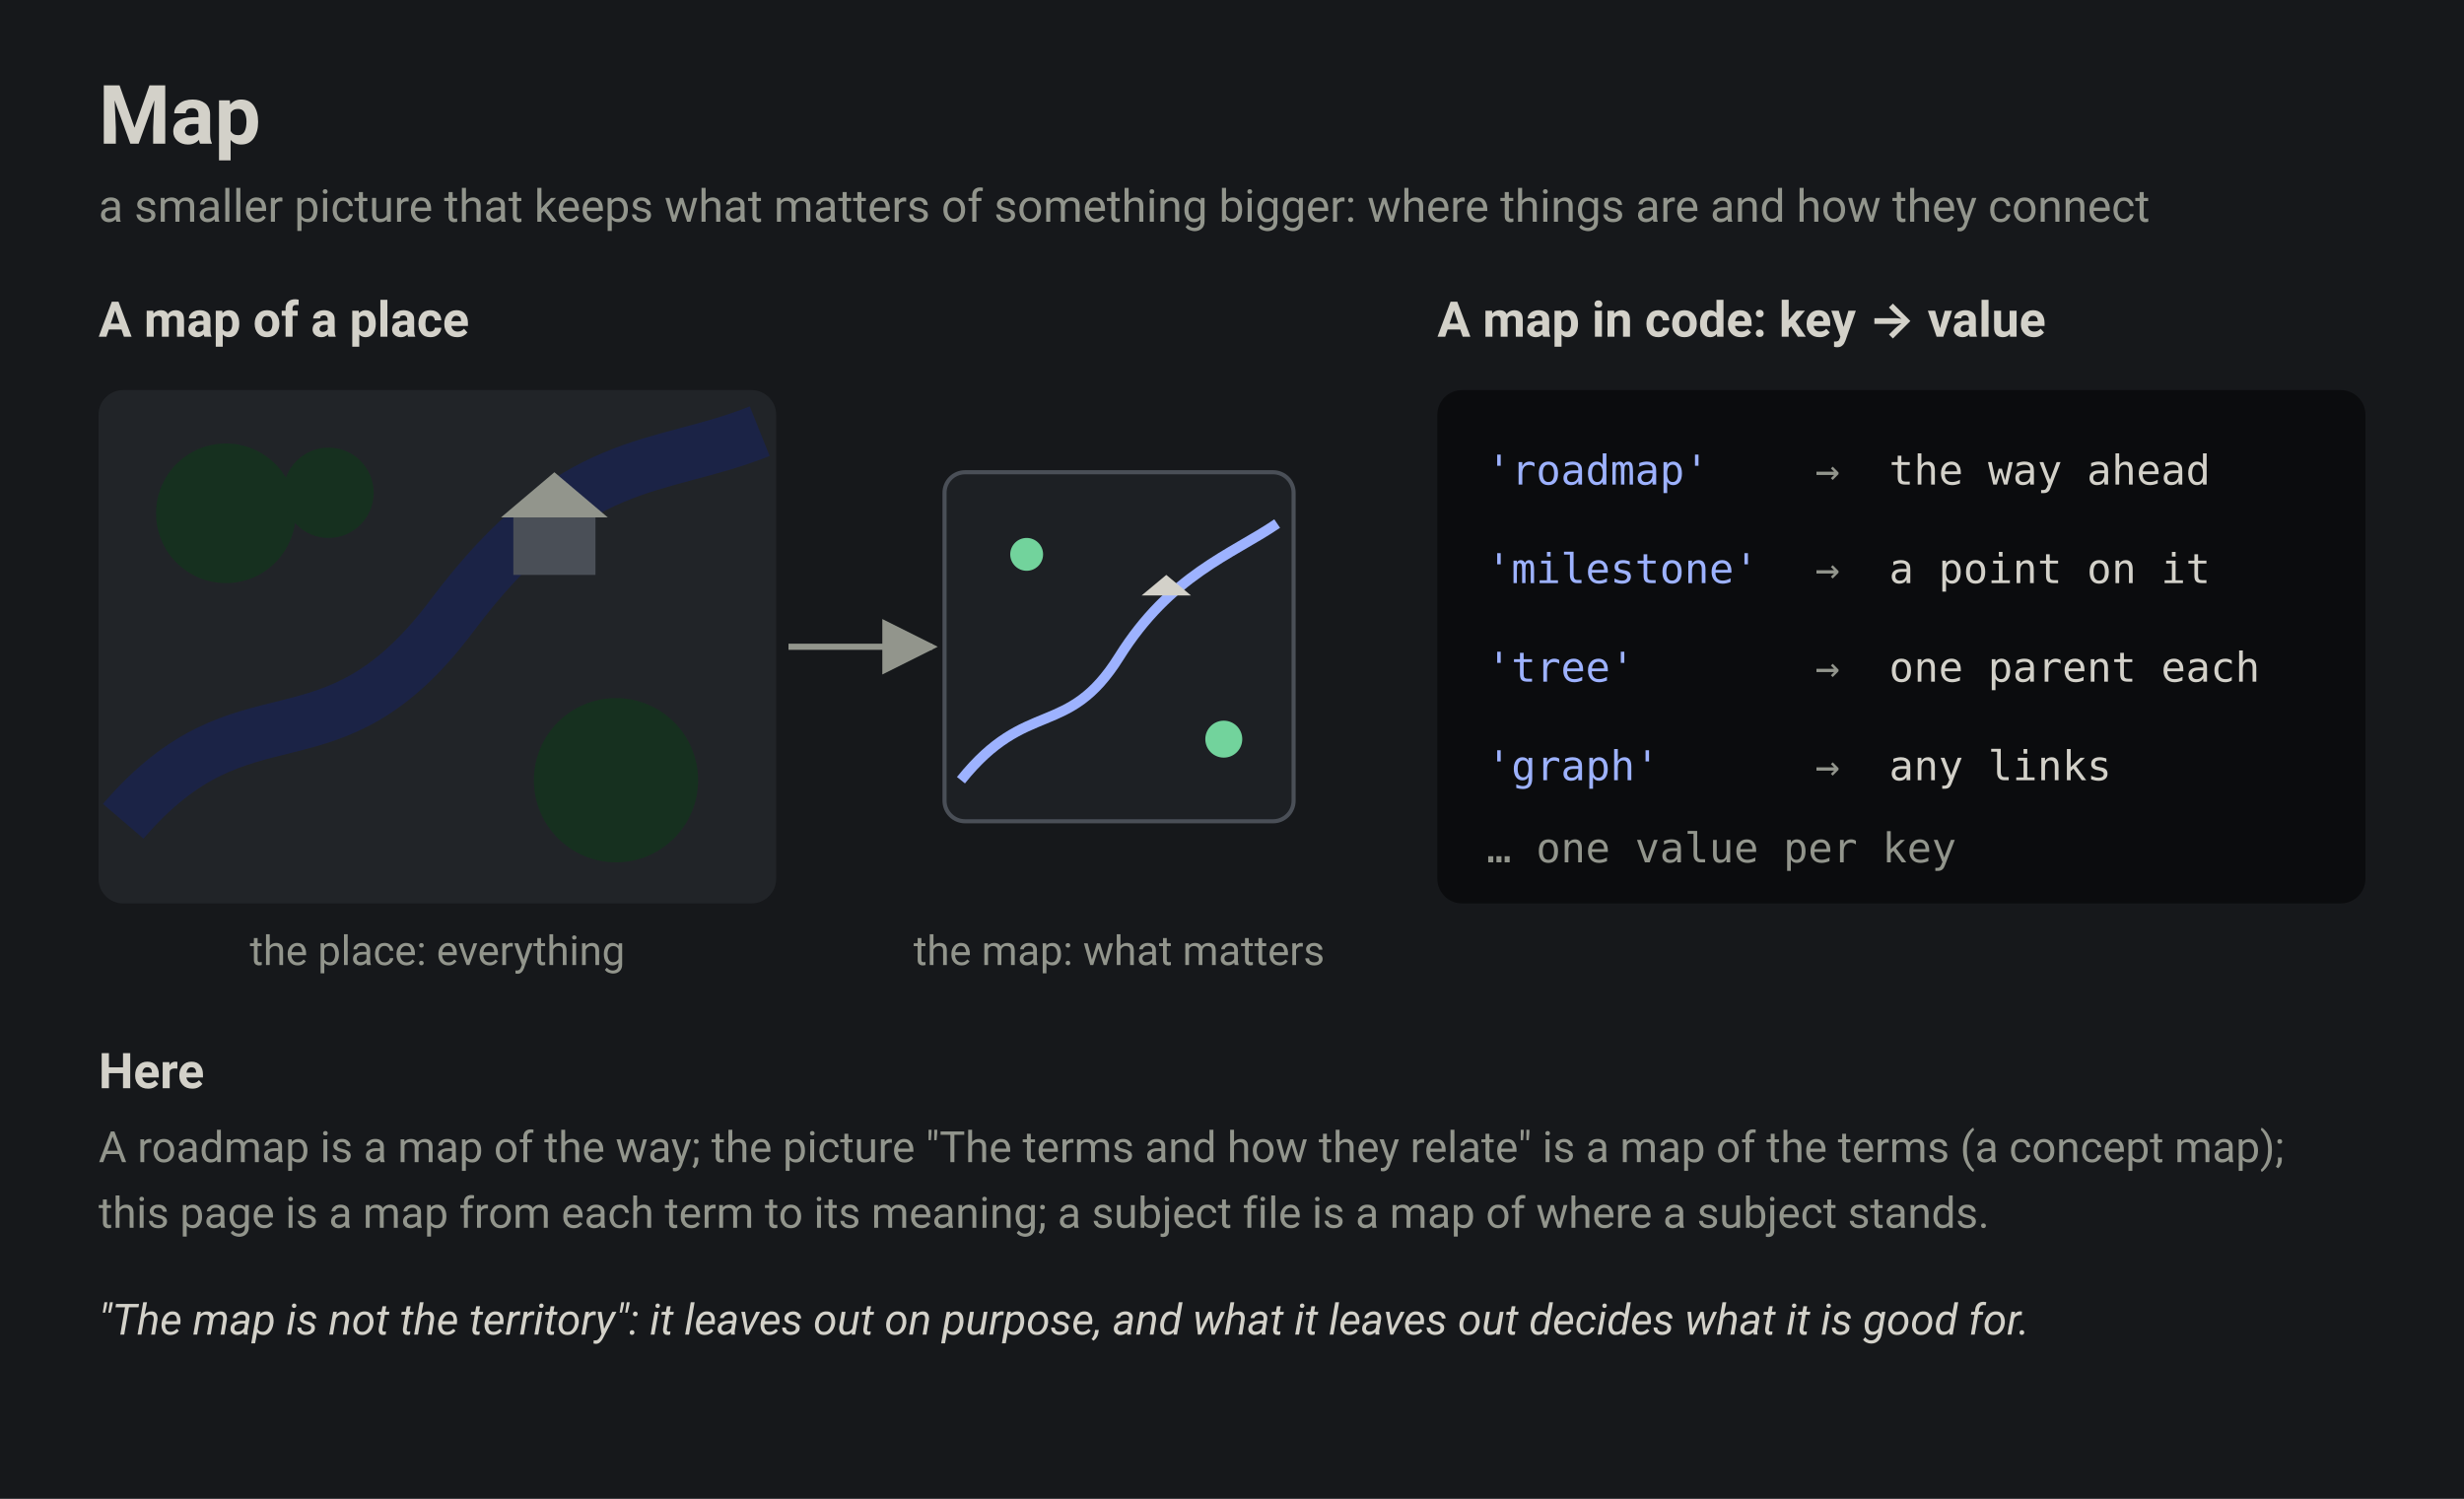
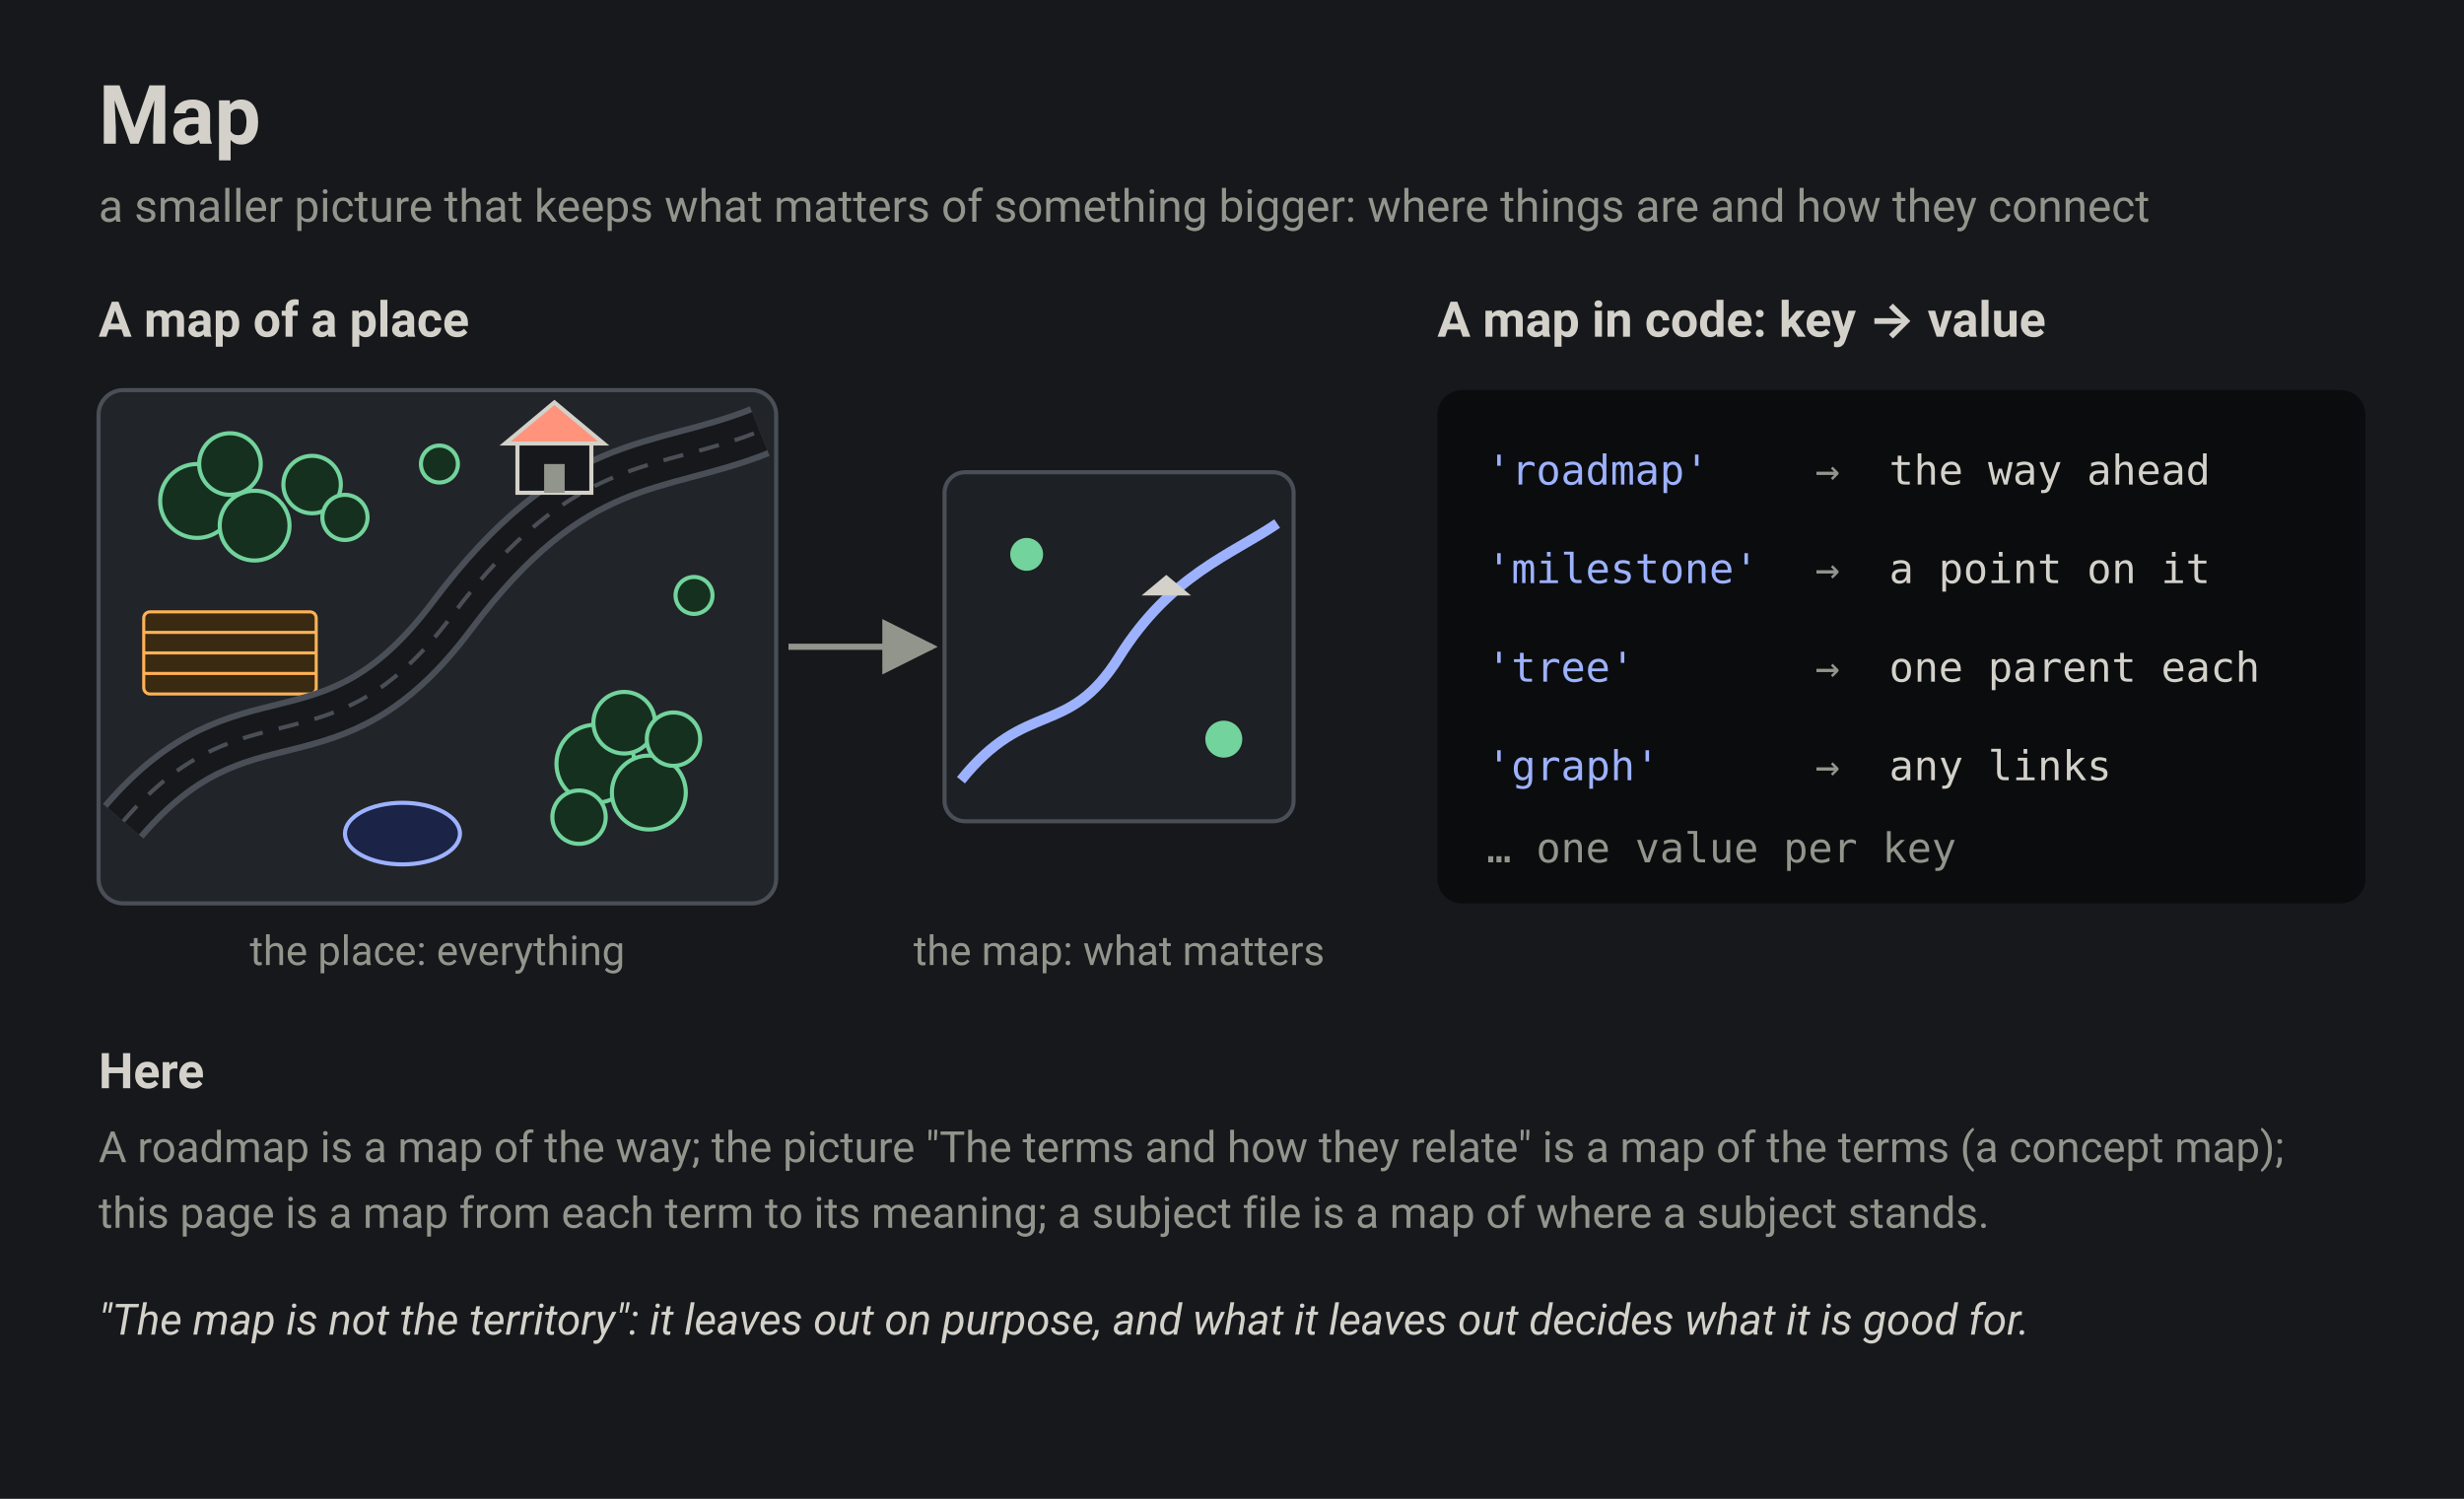
<svg xmlns="http://www.w3.org/2000/svg" viewBox="0 0 1200 730" font-family="system-ui, -apple-system, 'Segoe UI', Roboto, sans-serif">
  <rect width="1200" height="730" fill="#16181b" />
  <defs>
    <marker id="a" viewBox="0 0 10 10" refX="9" refY="5" markerWidth="9" markerHeight="9" orient="auto">
      <path d="M0 0 L10 5 L0 10z" fill="#92958c" />
    </marker>
  </defs>
  <text x="48" y="70" fill="#d3d1c9" font-size="40" font-weight="700">Map</text>
  <text x="48" y="108" fill="#92958c" font-size="22">a smaller picture that keeps what matters of something bigger: where things are and how they connect</text>
  <text x="48" y="164" fill="#d3d1c9" font-size="24" font-weight="700">A map of a place</text>
-   <rect x="48" y="190" width="330" height="250" rx="12" fill="#212428" />
-   <path d="M60 400 C 120 330, 160 380, 220 300 S 320 230, 370 210" fill="none" stroke="#1b2346" stroke-width="26" />
-   <g fill="#16301f">
-     <circle cx="110" cy="250" r="34" />
-     <circle cx="300" cy="380" r="40" />
-     <circle cx="160" cy="240" r="22" />
+   <rect x="48" y="190" width="330" height="250" rx="12" fill="#212428" stroke="#4a4f57" stroke-width="2" />
+   <g fill="#3a2a12" stroke="#ffb257" stroke-width="1.5">
+     <rect x="70" y="298" width="84" height="40" rx="3" />
+     <path d="M70 308 H154 M70 318 H154 M70 328 H154" fill="none" />
  </g>
-   <rect x="250" y="250" width="40" height="30" fill="#4a4f57" />
-   <path d="M244 252 l26 -22 26 22z" fill="#92958c" />
+   <ellipse cx="196" cy="406" rx="28" ry="15" fill="#1b2346" stroke="#9db2ff" stroke-width="2" />
+   <path d="M60 400 C 120 330, 160 380, 220 300 S 320 230, 370 210" fill="none" stroke="#4a4f57" stroke-width="26" />
+   <path d="M60 400 C 120 330, 160 380, 220 300 S 320 230, 370 210" fill="none" stroke="#16181b" stroke-width="20" />
+   <path d="M60 400 C 120 330, 160 380, 220 300 S 320 230, 370 210" fill="none" stroke="#4a4f57" stroke-width="2" stroke-dasharray="10 8" />
+   <g fill="#16301f" stroke="#72d39c" stroke-width="2">
+     <circle cx="96" cy="244" r="18" />
+     <circle cx="124" cy="256" r="17" />
+     <circle cx="112" cy="226" r="15" />
+     <circle cx="152" cy="236" r="14" />
+     <circle cx="168" cy="252" r="11" />
+     <circle cx="290" cy="372" r="19" />
+     <circle cx="316" cy="386" r="18" />
+     <circle cx="304" cy="352" r="15" />
+     <circle cx="328" cy="360" r="13" />
+     <circle cx="282" cy="398" r="13" />
+     <circle cx="214" cy="226" r="9" />
+     <circle cx="338" cy="290" r="9" />
+   </g>
+   <g stroke="#d3d1c9" stroke-width="2">
+     <rect x="252" y="214" width="36" height="26" fill="#16181b" />
+     <path d="M246 216 L270 196 L294 216 Z" fill="#ff937c" />
+     <rect x="265" y="226" width="10" height="14" fill="#92958c" stroke="none" />
+   </g>
  <text x="213" y="470" fill="#92958c" font-size="20" text-anchor="middle">the place: everything</text>
  <line x1="384" y1="315" x2="454" y2="315" stroke="#92958c" stroke-width="3" marker-end="url(#a)" />
  <rect x="460" y="230" width="170" height="170" rx="10" fill="#1d2024" stroke="#4a4f57" stroke-width="2" />
  <path d="M468 380 C 500 340, 520 360, 545 320 S 600 270, 622 255" fill="none" stroke="#9db2ff" stroke-width="5" />
  <path d="M556 290 l12 -10 12 10z" fill="#d3d1c9" />
  <circle cx="500" cy="270" r="8" fill="#72d39c" />
  <circle cx="596" cy="360" r="9" fill="#72d39c" />
  <text x="545" y="470" fill="#92958c" font-size="20" text-anchor="middle">the map: what matters</text>
  <text x="700" y="164" fill="#d3d1c9" font-size="24" font-weight="700">A map in code: key → value</text>
  <g font-family="ui-monospace, 'JetBrains Mono', Menlo, monospace" font-size="20">
    <rect x="700" y="190" width="452" height="250" rx="12" fill="#0b0c0e" />
    <text x="724" y="236" fill="#9db2ff">'roadmap'</text>
    <text x="884" y="236" fill="#92958c">→</text>
    <text x="920" y="236" fill="#d3d1c9">the way ahead</text>
    <text x="724" y="284" fill="#9db2ff">'milestone'</text>
    <text x="884" y="284" fill="#92958c">→</text>
    <text x="920" y="284" fill="#d3d1c9">a point on it</text>
    <text x="724" y="332" fill="#9db2ff">'tree'</text>
    <text x="884" y="332" fill="#92958c">→</text>
    <text x="920" y="332" fill="#d3d1c9">one parent each</text>
    <text x="724" y="380" fill="#9db2ff">'graph'</text>
    <text x="884" y="380" fill="#92958c">→</text>
    <text x="920" y="380" fill="#d3d1c9">any links</text>
    <text x="724" y="420" fill="#92958c">…  one value per key</text>
  </g>
  <text x="48" y="530" fill="#d3d1c9" font-size="24" font-weight="700">Here</text>
  <text x="48" y="566" fill="#92958c" font-size="21">A roadmap is a map of the way; the picture "The terms and how they relate" is a map of the terms (a concept map);</text>
  <text x="48" y="598" fill="#92958c" font-size="21">this page is a map from each term to its meaning; a subject file is a map of where a subject stands.</text>
  <text x="48" y="650" fill="#d3d1c9" font-size="21" font-style="italic">"The map is not the territory": it leaves out on purpose, and what it leaves out decides what it is good for.</text>
</svg>
